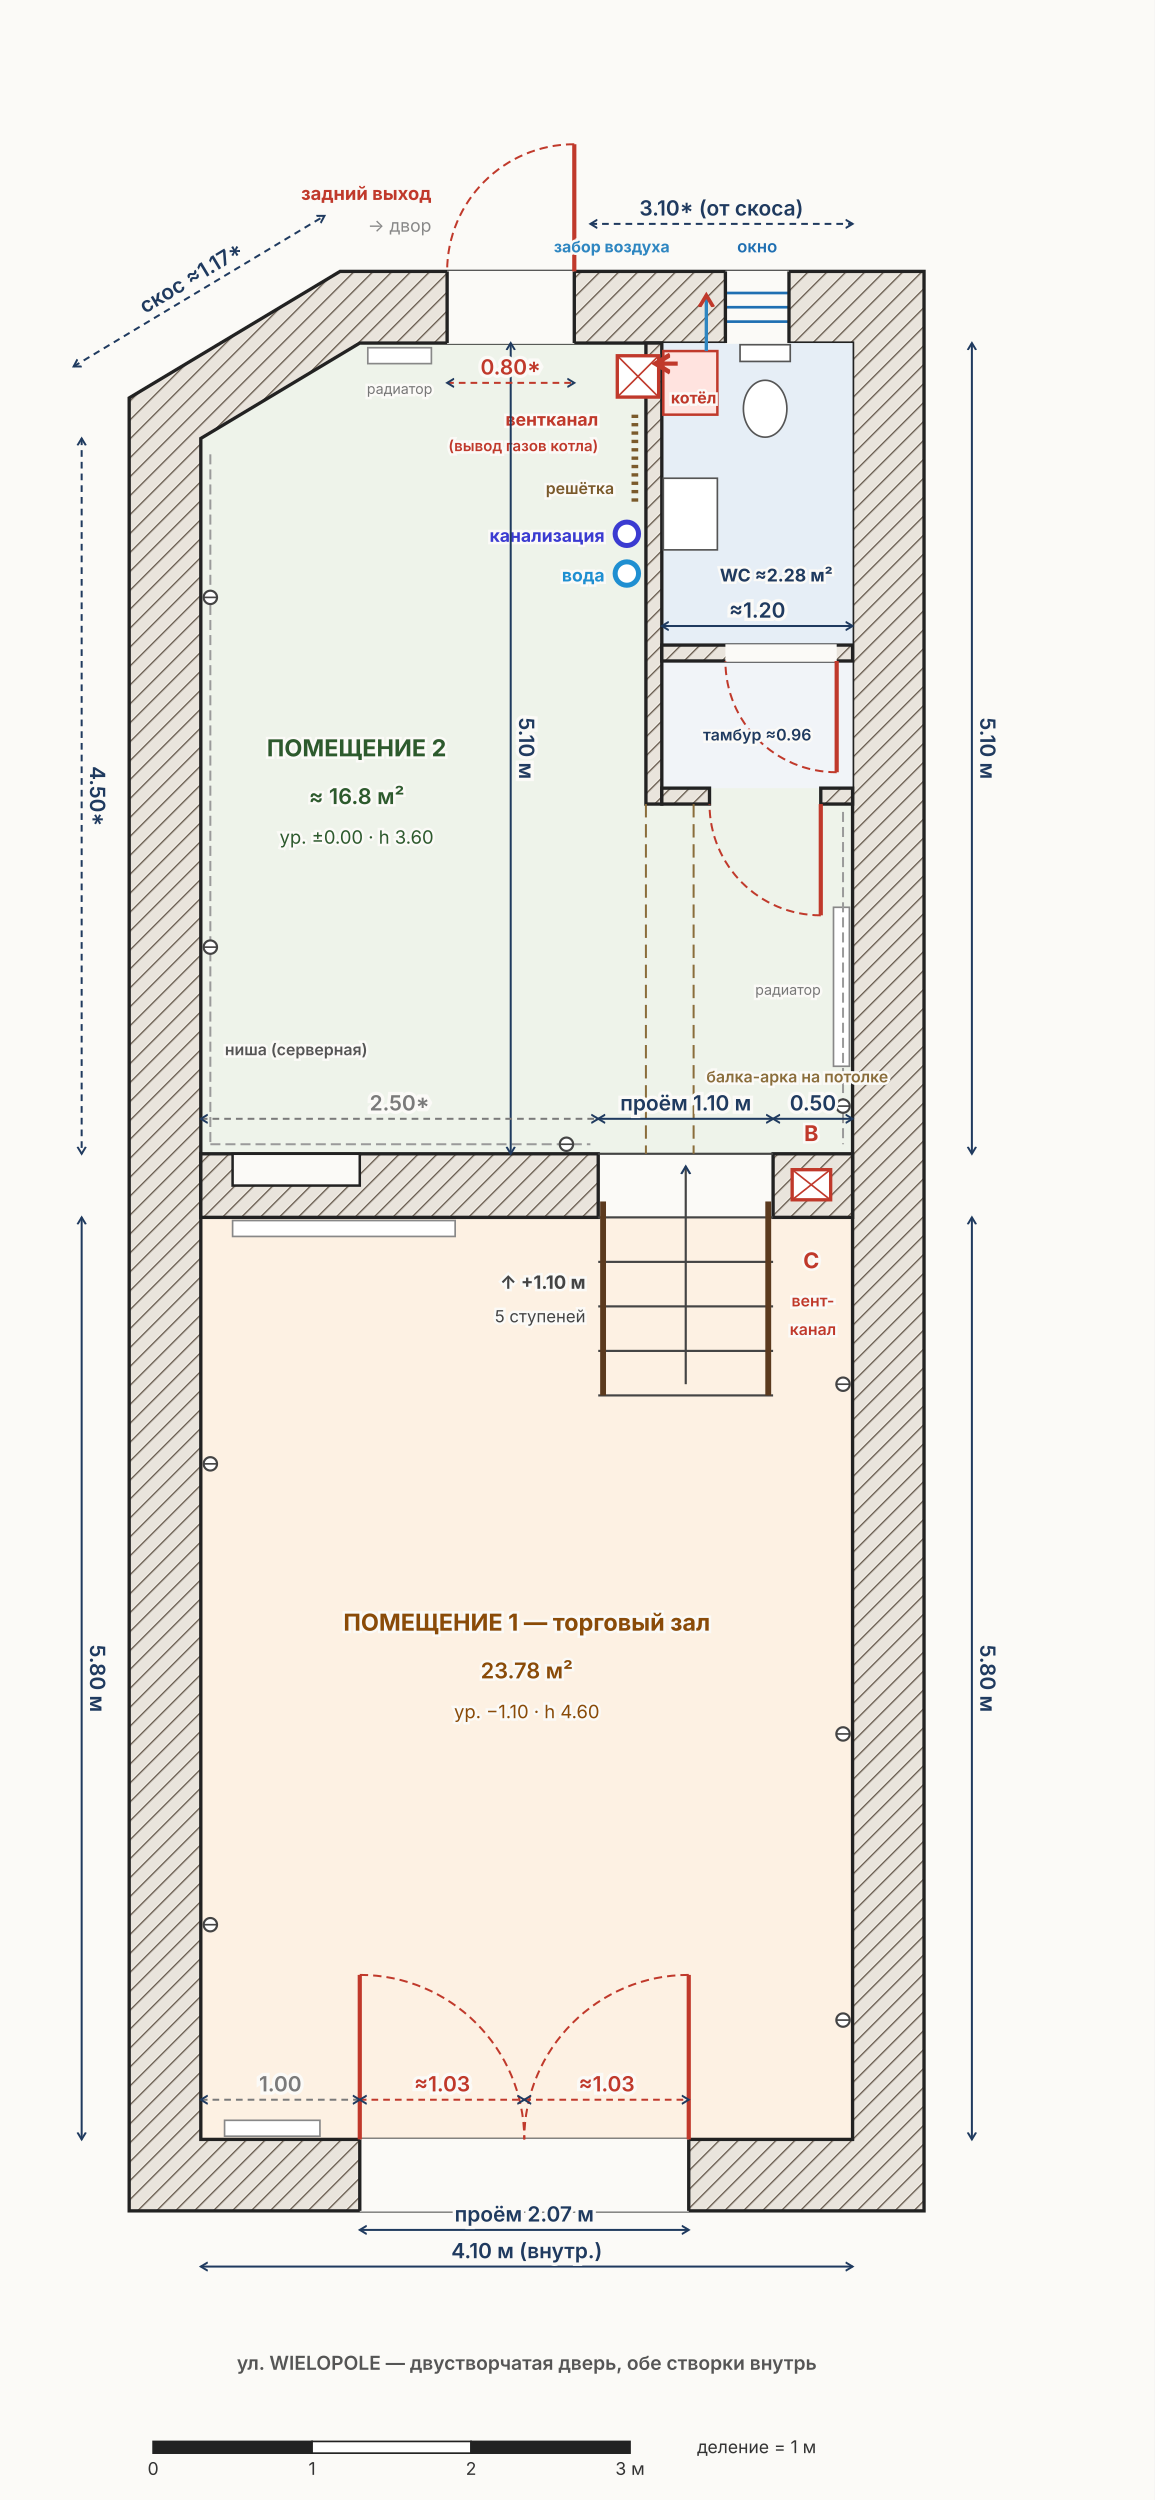
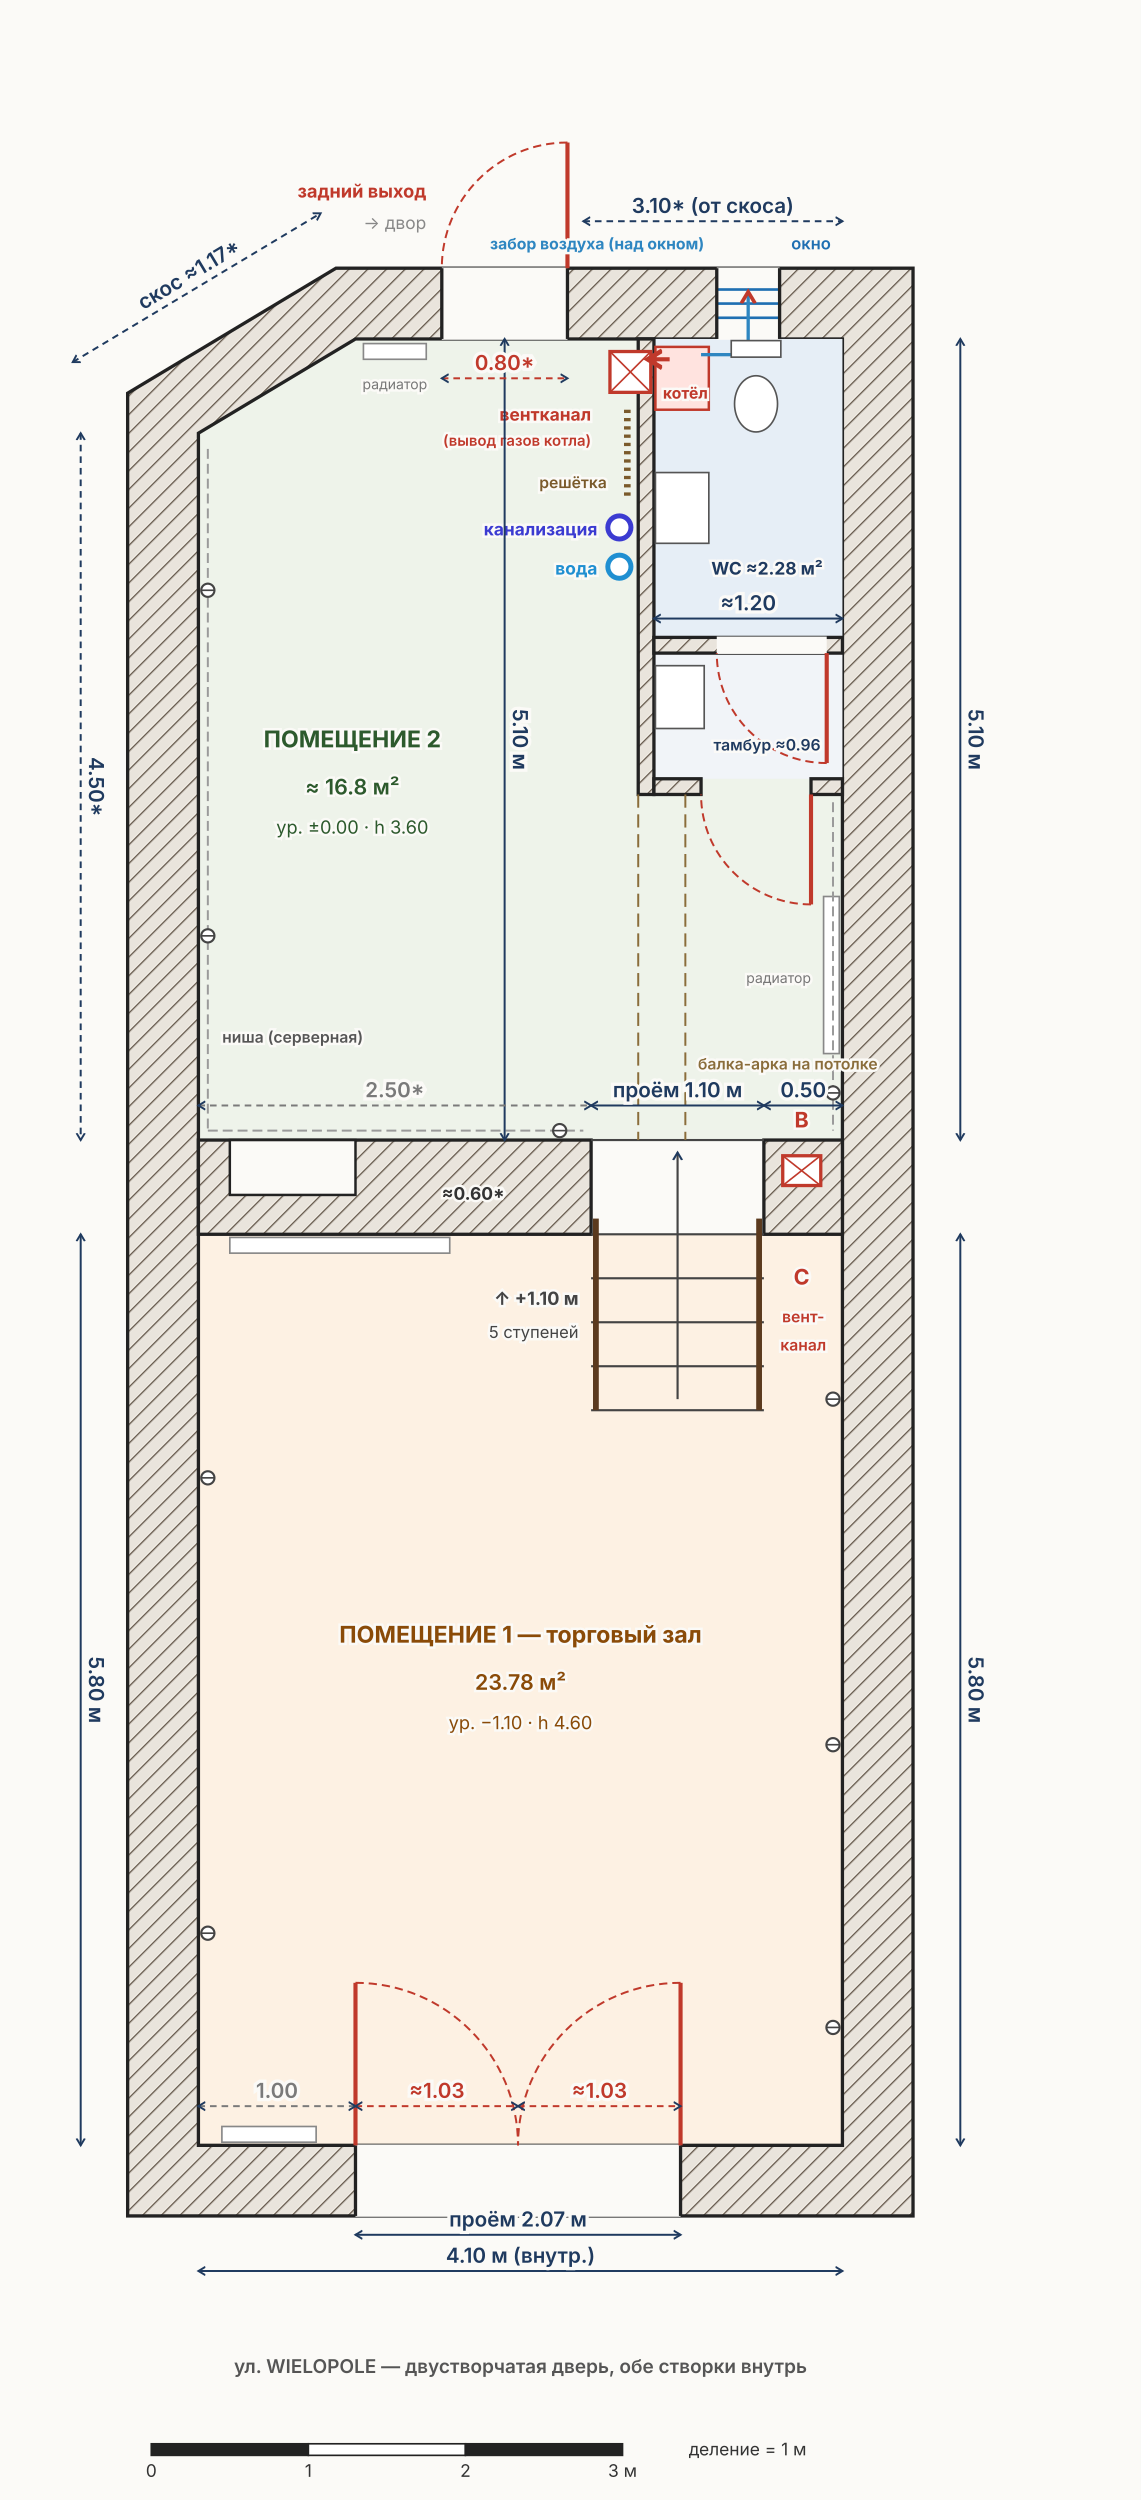
- <svg xmlns="http://www.w3.org/2000/svg" viewBox="0 0 690 1494" font-family="Inter,Arial,sans-serif">
+ <svg xmlns="http://www.w3.org/2000/svg" viewBox="0 0 690 1512" font-family="Inter,Arial,sans-serif">
  <defs>
    <pattern id="h" width="8" height="8" patternUnits="userSpaceOnUse" patternTransform="rotate(45)">
      <rect width="8" height="8" fill="#e9e4dc" />
      <line x1="0" y1="0" x2="0" y2="8" stroke="#6b5f52" stroke-width="1.6" />
    </pattern>
    <marker id="a" viewBox="0 0 10 10" refX="5" refY="5" markerWidth="7" markerHeight="7" orient="auto-start-reverse">
      <path d="M0,2 L5,5 L0,8" fill="none" stroke="#1f3a5f" stroke-width="1.4" />
    </marker>
    <marker id="ar" viewBox="0 0 10 10" refX="5" refY="5" markerWidth="7" markerHeight="7" orient="auto-start-reverse">
      <path d="M0,2 L5,5 L0,8" fill="none" stroke="#c0392b" stroke-width="1.6" />
    </marker>
  </defs>
  <rect width="100%" height="100%" fill="#fbfaf7" />
  <path d="M120.0,262.0 L215.0,205.0 L509.5,205.0 L509.5,689.5 L120.0,689.5 Z" fill="#eef3ea" />
-   <rect x="120.0" y="727.5" width="389.5" height="551.0" fill="#fdf1e3" stroke="none" stroke-width="1" />
-   <path d="M77.2,237.8 L203.2,162.2 L552.2,162.2 L552.2,1321.2 L77.2,1321.2 Z M120.0,262.0 L215.0,205.0 L509.5,205.0 L509.5,1278.5 L120.0,1278.5 Z" fill="url(#h)" fill-rule="evenodd" stroke="#222" stroke-width="2" />
-   <rect x="120.0" y="689.5" width="237.5" height="38.0" fill="url(#h)" stroke="#222" stroke-width="2" />
-   <rect x="462.0" y="689.5" width="47.5" height="38.0" fill="url(#h)" stroke="#222" stroke-width="2" />
+   <rect x="120.0" y="746.5" width="389.5" height="551.0" fill="#fdf1e3" stroke="none" stroke-width="1" />
+   <path d="M77.2,237.8 L203.2,162.2 L552.2,162.2 L552.2,1340.2 L77.2,1340.2 Z M120.0,262.0 L215.0,205.0 L509.5,205.0 L509.5,1297.5 L120.0,1297.5 Z" fill="url(#h)" fill-rule="evenodd" stroke="#222" stroke-width="2" />
+   <rect x="120.0" y="689.5" width="237.5" height="57.0" fill="url(#h)" stroke="#222" stroke-width="2" />
+   <rect x="462.0" y="689.5" width="47.5" height="57.0" fill="url(#h)" stroke="#222" stroke-width="2" />
  <rect x="395.5" y="205.0" width="114.0" height="180.5" fill="#e6eef6" stroke="none" stroke-width="1" />
  <rect x="395.5" y="395.0" width="114.0" height="76.0" fill="#f1f4f8" stroke="none" stroke-width="1" />
  <rect x="386.0" y="205.0" width="9.5" height="275.5" fill="url(#h)" stroke="#222" stroke-width="2" />
  <rect x="395.5" y="385.5" width="114.0" height="9.5" fill="url(#h)" stroke="#222" stroke-width="2" />
  <rect x="395.5" y="471.0" width="28.5" height="9.5" fill="url(#h)" stroke="#222" stroke-width="2" />
  <rect x="490.5" y="471.0" width="19.0" height="9.5" fill="url(#h)" stroke="#222" stroke-width="2" />
  <rect x="433.5" y="385.0" width="66.5" height="10.5" fill="#fbfaf7" stroke="none" stroke-width="1" />
  <line x1="500.0" y1="395.0" x2="500.0" y2="461.5" stroke="#c0392b" stroke-width="2.5" />
  <path d="M500.0,461.5 A66.5,66.5 0 0 1 433.5,395.0" fill="none" stroke="#c0392b" stroke-width="1.2" stroke-dasharray="5 3" />
  <line x1="490.5" y1="480.5" x2="490.5" y2="547.0" stroke="#c0392b" stroke-width="2.5" />
  <path d="M490.5,547.0 A66.5,66.5 0 0 1 424.0,480.5" fill="none" stroke="#c0392b" stroke-width="1.2" stroke-dasharray="5 3" />
  <rect x="433.5" y="161.8" width="38.0" height="43.7" fill="#fbfaf7" stroke="none" stroke-width="1" />
  <line x1="433.5" y1="192.2" x2="471.5" y2="192.2" stroke="#1f6fb2" stroke-width="1.6" />
  <line x1="433.5" y1="183.6" x2="471.5" y2="183.6" stroke="#1f6fb2" stroke-width="1.6" />
  <line x1="433.5" y1="175.1" x2="471.5" y2="175.1" stroke="#1f6fb2" stroke-width="1.6" />
  <line x1="433.5" y1="162.2" x2="433.5" y2="205.0" stroke="#222" stroke-width="2" />
  <line x1="471.5" y1="162.2" x2="471.5" y2="205.0" stroke="#222" stroke-width="2" />
-   <text x="452.5" y="150.8" font-size="10" fill="#1f6fb2" font-weight="600" text-anchor="middle" paint-order="stroke" stroke="#fbfaf7" stroke-width="3">окно</text>
+   <text x="490.5" y="150.8" font-size="10" fill="#1f6fb2" font-weight="600" text-anchor="middle" paint-order="stroke" stroke="#fbfaf7" stroke-width="3">окно</text>
  <rect x="267.2" y="161.8" width="76.0" height="43.7" fill="#fbfaf7" stroke="none" stroke-width="1" />
  <line x1="267.2" y1="162.2" x2="267.2" y2="205.0" stroke="#222" stroke-width="2" />
  <line x1="343.2" y1="162.2" x2="343.2" y2="205.0" stroke="#222" stroke-width="2" />
  <line x1="343.2" y1="162.2" x2="343.2" y2="86.2" stroke="#c0392b" stroke-width="2.5" />
  <path d="M343.2,86.2 A76.0,76.0 0 0 0 267.2,162.2" fill="none" stroke="#c0392b" stroke-width="1.2" stroke-dasharray="5 3" />
  <text x="257.8" y="138.5" font-size="10.5" fill="#888" font-weight="400" text-anchor="end" paint-order="stroke" stroke="#fbfaf7" stroke-width="3">→ двор</text>
  <line x1="379.4" y1="247.8" x2="379.4" y2="300.0" stroke="#7a5a2b" stroke-width="4" stroke-dasharray="2 3" />
  <text x="367.0" y="295.2" font-size="9.5" fill="#7a5a2b" font-weight="600" text-anchor="end" paint-order="stroke" stroke="#fbfaf7" stroke-width="3">решётка</text>
  <rect x="219.8" y="207.8" width="38.0" height="9.5" fill="#fff" stroke="#888" stroke-width="1" />
  <text x="238.8" y="235.4" font-size="8.5" fill="#777" font-weight="400" text-anchor="middle" paint-order="stroke" stroke="#fbfaf7" stroke-width="3">радиатор</text>
  <rect x="498.1" y="542.2" width="9.5" height="95.0" fill="#fff" stroke="#888" stroke-width="1" />
  <text x="490.5" y="594.5" font-size="8.5" fill="#777" font-weight="400" text-anchor="end" paint-order="stroke" stroke="#fbfaf7" stroke-width="3">радиатор</text>
-   <rect x="139.0" y="729.4" width="133.0" height="9.5" fill="#fff" stroke="#888" stroke-width="1" />
-   <rect x="134.2" y="1267.1" width="57.0" height="9.5" fill="#fff" stroke="#888" stroke-width="1" />
+   <rect x="139.0" y="748.4" width="133.0" height="9.5" fill="#fff" stroke="#888" stroke-width="1" />
+   <rect x="134.2" y="1286.1" width="57.0" height="9.5" fill="#fff" stroke="#888" stroke-width="1" />
  <line x1="125.7" y1="271.5" x2="125.7" y2="683.8" stroke="#9a9a9a" stroke-width="1.2" stroke-dasharray="6 3" />
  <line x1="503.8" y1="485.2" x2="503.8" y2="683.8" stroke="#9a9a9a" stroke-width="1.2" stroke-dasharray="6 3" />
  <line x1="125.7" y1="683.8" x2="352.8" y2="683.8" stroke="#9a9a9a" stroke-width="1.2" stroke-dasharray="6 3" />
-   <rect x="215.0" y="1278.0" width="196.6" height="43.7" fill="#fbfaf7" stroke="none" stroke-width="1" />
-   <line x1="215.0" y1="1278.5" x2="215.0" y2="1321.2" stroke="#222" stroke-width="2" />
-   <line x1="411.6" y1="1278.5" x2="411.6" y2="1321.2" stroke="#222" stroke-width="2" />
-   <line x1="215.0" y1="1278.5" x2="215.0" y2="1180.2" stroke="#c0392b" stroke-width="2.5" />
-   <path d="M215.0,1180.2 A98.3,98.3 0 0 1 313.3,1278.5" fill="none" stroke="#c0392b" stroke-width="1.2" stroke-dasharray="5 3" />
-   <line x1="411.6" y1="1278.5" x2="411.6" y2="1180.2" stroke="#c0392b" stroke-width="2.5" />
-   <path d="M411.6,1180.2 A98.3,98.3 0 0 0 313.3,1278.5" fill="none" stroke="#c0392b" stroke-width="1.2" stroke-dasharray="5 3" />
-   <line x1="357.5" y1="727.5" x2="462.0" y2="727.5" stroke="#444" stroke-width="1.3" />
-   <line x1="357.5" y1="754.1" x2="462.0" y2="754.1" stroke="#444" stroke-width="1.3" />
-   <line x1="357.5" y1="780.7" x2="462.0" y2="780.7" stroke="#444" stroke-width="1.3" />
-   <line x1="357.5" y1="807.3" x2="462.0" y2="807.3" stroke="#444" stroke-width="1.3" />
-   <line x1="357.5" y1="833.9" x2="462.0" y2="833.9" stroke="#444" stroke-width="1.3" />
+   <rect x="215.0" y="1297.0" width="196.6" height="43.7" fill="#fbfaf7" stroke="none" stroke-width="1" />
+   <line x1="215.0" y1="1297.5" x2="215.0" y2="1340.2" stroke="#222" stroke-width="2" />
+   <line x1="411.6" y1="1297.5" x2="411.6" y2="1340.2" stroke="#222" stroke-width="2" />
+   <line x1="215.0" y1="1297.5" x2="215.0" y2="1199.2" stroke="#c0392b" stroke-width="2.5" />
+   <path d="M215.0,1199.2 A98.3,98.3 0 0 1 313.3,1297.5" fill="none" stroke="#c0392b" stroke-width="1.2" stroke-dasharray="5 3" />
+   <line x1="411.6" y1="1297.5" x2="411.6" y2="1199.2" stroke="#c0392b" stroke-width="2.5" />
+   <path d="M411.6,1199.2 A98.3,98.3 0 0 0 313.3,1297.5" fill="none" stroke="#c0392b" stroke-width="1.2" stroke-dasharray="5 3" />
+   <line x1="357.5" y1="746.5" x2="462.0" y2="746.5" stroke="#444" stroke-width="1.3" />
+   <line x1="357.5" y1="773.1" x2="462.0" y2="773.1" stroke="#444" stroke-width="1.3" />
+   <line x1="357.5" y1="799.7" x2="462.0" y2="799.7" stroke="#444" stroke-width="1.3" />
+   <line x1="357.5" y1="826.3" x2="462.0" y2="826.3" stroke="#444" stroke-width="1.3" />
+   <line x1="357.5" y1="852.9" x2="462.0" y2="852.9" stroke="#444" stroke-width="1.3" />
  <line x1="357.5" y1="689.5" x2="462.0" y2="689.5" stroke="#444" stroke-width="1.3" />
-   <line x1="360.4" y1="718.0" x2="360.4" y2="833.9" stroke="#5b3a1e" stroke-width="3.5" />
-   <line x1="459.1" y1="718.0" x2="459.1" y2="833.9" stroke="#5b3a1e" stroke-width="3.5" />
-   <line x1="409.8" y1="827.2" x2="409.8" y2="697.1" stroke="#444" stroke-width="1.3" marker-end="url(#a)" />
-   <text x="349.9" y="770.2" font-size="11" fill="#444" font-weight="700" text-anchor="end" paint-order="stroke" stroke="#fbfaf7" stroke-width="3">↑ +1.10 м</text>
-   <text x="349.9" y="790.2" font-size="10" fill="#444" font-weight="400" text-anchor="end" paint-order="stroke" stroke="#fbfaf7" stroke-width="3">5 ступеней</text>
-   <rect x="139.0" y="689.5" width="76.0" height="19.0" fill="#fbfaf7" stroke="#222" stroke-width="1.5" />
+   <line x1="360.4" y1="737.0" x2="360.4" y2="852.9" stroke="#5b3a1e" stroke-width="3.5" />
+   <line x1="459.1" y1="737.0" x2="459.1" y2="852.9" stroke="#5b3a1e" stroke-width="3.5" />
+   <line x1="409.8" y1="846.2" x2="409.8" y2="697.1" stroke="#444" stroke-width="1.3" marker-end="url(#a)" />
+   <text x="349.9" y="789.2" font-size="11" fill="#444" font-weight="700" text-anchor="end" paint-order="stroke" stroke="#fbfaf7" stroke-width="3">↑ +1.10 м</text>
+   <text x="349.9" y="809.2" font-size="10" fill="#444" font-weight="400" text-anchor="end" paint-order="stroke" stroke="#fbfaf7" stroke-width="3">5 ступеней</text>
+   <text x="286.2" y="725.6" font-size="10.5" fill="#333" font-weight="700" text-anchor="middle" paint-order="stroke" stroke="#fbfaf7" stroke-width="3">≈0.60*</text>
+   <rect x="139.0" y="689.5" width="76.0" height="33.2" fill="#fbfaf7" stroke="#222" stroke-width="1.5" />
  <text x="177.0" y="630.6" font-size="9.5" fill="#555" font-weight="600" text-anchor="middle" paint-order="stroke" stroke="#fbfaf7" stroke-width="3">ниша (серверная)</text>
  <line x1="386.0" y1="480.5" x2="386.0" y2="689.5" stroke="#8a6d3b" stroke-width="1.2" stroke-dasharray="8 4" />
  <line x1="414.5" y1="480.5" x2="414.5" y2="689.5" stroke="#8a6d3b" stroke-width="1.2" stroke-dasharray="8 4" />
  <text x="422.1" y="646.8" font-size="9.5" fill="#8a6d3b" font-weight="600" text-anchor="start" paint-order="stroke" stroke="#fbfaf7" stroke-width="3">балка-арка на потолке</text>
  <rect x="396.4" y="209.8" width="32.3" height="38.0" fill="#ffe3df" stroke="#c0392b" stroke-width="1.5" />
  <text x="414.5" y="241.1" font-size="9.5" fill="#c0392b" font-weight="700" text-anchor="middle" paint-order="stroke" stroke="#fbfaf7" stroke-width="3">котёл</text>
-   <line x1="422.1" y1="209.8" x2="422.1" y2="176.5" stroke="#2e86c1" stroke-width="2" marker-end="url(#ar)" />
+   <path d="M424.0,214.5 L452.5,214.5 L452.5,176.5" fill="none" stroke="#2e86c1" stroke-width="2" marker-end="url(#ar)" />
  <text x="425.9" y="150.8" font-size="1" fill="#222" font-weight="400" text-anchor="middle" paint-order="stroke" stroke="#fbfaf7" stroke-width="3" />
  <ellipse cx="457.25" cy="244.25" rx="13" ry="17" fill="#fff" stroke="#555" />
  <rect x="442.25" y="206.0" width="30" height="10" fill="#fff" stroke="#555" />
  <rect x="396.4" y="285.8" width="32.3" height="42.8" fill="#fff" stroke="#555" stroke-width="1" />
+   <rect x="396.4" y="402.6" width="29.5" height="38.0" fill="#fff" stroke="#555" stroke-width="1" />
  <rect x="368.9" y="212.6" width="24.7" height="24.7" fill="#fff" stroke="#c0392b" stroke-width="2" />
  <line x1="368.9" y1="212.6" x2="393.6" y2="237.3" stroke="#c0392b" />
  <line x1="393.6" y1="212.6" x2="368.9" y2="237.3" stroke="#c0392b" />
  <line x1="405.0" y1="217.3" x2="391.7" y2="217.3" stroke="#c0392b" stroke-width="2.5" marker-end="url(#ar)" />
  <text x="357.5" y="254.4" font-size="10.5" fill="#c0392b" font-weight="700" text-anchor="end" paint-order="stroke" stroke="#fbfaf7" stroke-width="3">вентканал</text>
  <text x="357.5" y="269.6" font-size="9" fill="#c0392b" font-weight="600" text-anchor="end" paint-order="stroke" stroke="#fbfaf7" stroke-width="3">(вывод газов котла)</text>
-   <text x="400.2" y="150.8" font-size="9.5" fill="#2e86c1" font-weight="700" text-anchor="end" paint-order="stroke" stroke="#fbfaf7" stroke-width="3">забор воздуха</text>
+   <text x="425.9" y="150.8" font-size="9.5" fill="#2e86c1" font-weight="700" text-anchor="end" paint-order="stroke" stroke="#fbfaf7" stroke-width="3">забор воздуха (над окном)</text>
  <circle cx="374.6" cy="319.0" r="7" fill="#fff" stroke="#3b3bd1" stroke-width="3" />
  <text x="361.3" y="323.8" font-size="10.5" fill="#3b3bd1" font-weight="700" text-anchor="end" paint-order="stroke" stroke="#fbfaf7" stroke-width="3">канализация</text>
  <circle cx="374.6" cy="342.75" r="7" fill="#fff" stroke="#1f8fd1" stroke-width="3" />
  <text x="361.3" y="347.5" font-size="10.5" fill="#1f8fd1" font-weight="700" text-anchor="end" paint-order="stroke" stroke="#fbfaf7" stroke-width="3">вода</text>
  <circle cx="338.5" cy="683.8" r="4" fill="#fff" stroke="#444" stroke-width="1.3" />
  <line x1="334.5" y1="683.8" x2="342.5" y2="683.8" stroke="#444" />
  <circle cx="125.7" cy="357.0" r="4" fill="#fff" stroke="#444" stroke-width="1.3" />
  <line x1="121.7" y1="357.0" x2="129.7" y2="357.0" stroke="#444" />
  <circle cx="125.7" cy="566.0" r="4" fill="#fff" stroke="#444" stroke-width="1.3" />
  <line x1="121.7" y1="566.0" x2="129.7" y2="566.0" stroke="#444" />
  <circle cx="503.8" cy="661.0" r="4" fill="#fff" stroke="#444" stroke-width="1.3" />
  <line x1="499.8" y1="661.0" x2="507.8" y2="661.0" stroke="#444" />
-   <circle cx="503.8" cy="827.2" r="4" fill="#fff" stroke="#444" stroke-width="1.3" />
-   <line x1="499.8" y1="827.2" x2="507.8" y2="827.2" stroke="#444" />
-   <circle cx="503.8" cy="1036.2" r="4" fill="#fff" stroke="#444" stroke-width="1.3" />
-   <line x1="499.8" y1="1036.2" x2="507.8" y2="1036.2" stroke="#444" />
-   <circle cx="503.8" cy="1207.2" r="4" fill="#fff" stroke="#444" stroke-width="1.3" />
-   <line x1="499.8" y1="1207.2" x2="507.8" y2="1207.2" stroke="#444" />
-   <circle cx="125.7" cy="874.8" r="4" fill="#fff" stroke="#444" stroke-width="1.3" />
-   <line x1="121.7" y1="874.8" x2="129.7" y2="874.8" stroke="#444" />
-   <circle cx="125.7" cy="1150.2" r="4" fill="#fff" stroke="#444" stroke-width="1.3" />
-   <line x1="121.7" y1="1150.2" x2="129.7" y2="1150.2" stroke="#444" />
+   <circle cx="503.8" cy="846.2" r="4" fill="#fff" stroke="#444" stroke-width="1.3" />
+   <line x1="499.8" y1="846.2" x2="507.8" y2="846.2" stroke="#444" />
+   <circle cx="503.8" cy="1055.2" r="4" fill="#fff" stroke="#444" stroke-width="1.3" />
+   <line x1="499.8" y1="1055.2" x2="507.8" y2="1055.2" stroke="#444" />
+   <circle cx="503.8" cy="1226.2" r="4" fill="#fff" stroke="#444" stroke-width="1.3" />
+   <line x1="499.8" y1="1226.2" x2="507.8" y2="1226.2" stroke="#444" />
+   <circle cx="125.7" cy="893.8" r="4" fill="#fff" stroke="#444" stroke-width="1.3" />
+   <line x1="121.7" y1="893.8" x2="129.7" y2="893.8" stroke="#444" />
+   <circle cx="125.7" cy="1169.2" r="4" fill="#fff" stroke="#444" stroke-width="1.3" />
+   <line x1="121.7" y1="1169.2" x2="129.7" y2="1169.2" stroke="#444" />
  <rect x="473.4" y="699.0" width="23" height="18" fill="#fff" stroke="#c0392b" stroke-width="2" />
  <line x1="473.4" y1="699.0" x2="496.2" y2="717.0" stroke="#c0392b" />
  <line x1="496.2" y1="699.0" x2="473.4" y2="717.0" stroke="#c0392b" />
  <text x="484.8" y="681.9" font-size="13" fill="#c0392b" font-weight="700" text-anchor="middle" paint-order="stroke" stroke="#fbfaf7" stroke-width="3">В</text>
-   <text x="484.8" y="757.9" font-size="13" fill="#c0392b" font-weight="700" text-anchor="middle" paint-order="stroke" stroke="#fbfaf7" stroke-width="3">С</text>
-   <text x="485.8" y="780.7" font-size="9.5" fill="#c0392b" font-weight="600" text-anchor="middle" paint-order="stroke" stroke="#fbfaf7" stroke-width="3">вент-</text>
-   <text x="485.8" y="797.8" font-size="9.5" fill="#c0392b" font-weight="600" text-anchor="middle" paint-order="stroke" stroke="#fbfaf7" stroke-width="3">канал</text>
+   <text x="484.8" y="776.9" font-size="13" fill="#c0392b" font-weight="700" text-anchor="middle" paint-order="stroke" stroke="#fbfaf7" stroke-width="3">С</text>
+   <text x="485.8" y="799.7" font-size="9.5" fill="#c0392b" font-weight="600" text-anchor="middle" paint-order="stroke" stroke="#fbfaf7" stroke-width="3">вент-</text>
+   <text x="485.8" y="816.8" font-size="9.5" fill="#c0392b" font-weight="600" text-anchor="middle" paint-order="stroke" stroke="#fbfaf7" stroke-width="3">канал</text>
  <text x="213.1" y="452.0" font-size="14" fill="#2d5a2d" font-weight="700" text-anchor="middle" paint-order="stroke" stroke="#fbfaf7" stroke-width="3">ПОМЕЩЕНИЕ 2</text>
  <text x="213.1" y="480.5" font-size="13" fill="#2d5a2d" font-weight="600" text-anchor="middle" paint-order="stroke" stroke="#fbfaf7" stroke-width="3">≈ 16.8 м²</text>
  <text x="213.1" y="504.2" font-size="11" fill="#2d5a2d" font-weight="400" text-anchor="middle" paint-order="stroke" stroke="#fbfaf7" stroke-width="3">ур. ±0.00 · h 3.60</text>
  <text x="463.9" y="347.5" font-size="10.5" fill="#1f3a5f" font-weight="700" text-anchor="middle" paint-order="stroke" stroke="#fbfaf7" stroke-width="3">WC ≈2.28 м²</text>
-   <text x="452.5" y="442.5" font-size="9.5" fill="#1f3a5f" font-weight="600" text-anchor="middle" paint-order="stroke" stroke="#fbfaf7" stroke-width="3">тамбур ≈0.96</text>
-   <text x="314.8" y="974.5" font-size="14" fill="#8a4b08" font-weight="700" text-anchor="middle" paint-order="stroke" stroke="#fbfaf7" stroke-width="3">ПОМЕЩЕНИЕ 1 — торговый зал</text>
-   <text x="314.8" y="1003.0" font-size="13" fill="#8a4b08" font-weight="600" text-anchor="middle" paint-order="stroke" stroke="#fbfaf7" stroke-width="3">23.78 м²</text>
-   <text x="314.8" y="1026.8" font-size="11" fill="#8a4b08" font-weight="400" text-anchor="middle" paint-order="stroke" stroke="#fbfaf7" stroke-width="3">ур. −1.10 · h 4.60</text>
-   <line x1="120.0" y1="1354.5" x2="509.5" y2="1354.5" stroke="#1f3a5f" stroke-width="1.2" marker-start="url(#a)" marker-end="url(#a)" />
-   <text x="314.8" y="1349.5" font-size="12.5" font-weight="600" fill="#1f3a5f" text-anchor="middle" transform="rotate(0.0 314.8 1354.5)" paint-order="stroke" stroke="#fbfaf7" stroke-width="4">4.10 м (внутр.)</text>
-   <line x1="215.0" y1="1332.6" x2="411.6" y2="1332.6" stroke="#1f3a5f" stroke-width="1.2" marker-start="url(#a)" marker-end="url(#a)" />
-   <text x="313.3" y="1327.6" font-size="12.5" font-weight="600" fill="#1f3a5f" text-anchor="middle" transform="rotate(0.0 313.3 1332.6)" paint-order="stroke" stroke="#fbfaf7" stroke-width="4">проём 2.07 м</text>
-   <line x1="215.0" y1="1254.8" x2="313.3" y2="1254.8" stroke="#c0392b" stroke-width="1.2" marker-start="url(#a)" marker-end="url(#a)" stroke-dasharray="4 3" />
-   <text x="264.2" y="1249.8" font-size="12.5" font-weight="600" fill="#c0392b" text-anchor="middle" transform="rotate(0.0 264.2 1254.8)" paint-order="stroke" stroke="#fbfaf7" stroke-width="4">≈1.03</text>
-   <line x1="313.3" y1="1254.8" x2="411.6" y2="1254.8" stroke="#c0392b" stroke-width="1.2" marker-start="url(#a)" marker-end="url(#a)" stroke-dasharray="4 3" />
-   <text x="362.5" y="1249.8" font-size="12.5" font-weight="600" fill="#c0392b" text-anchor="middle" transform="rotate(0.0 362.5 1254.8)" paint-order="stroke" stroke="#fbfaf7" stroke-width="4">≈1.03</text>
-   <line x1="120.0" y1="1254.8" x2="215.0" y2="1254.8" stroke="#7a7a7a" stroke-width="1.2" marker-start="url(#a)" marker-end="url(#a)" stroke-dasharray="4 3" />
-   <text x="167.5" y="1249.8" font-size="12.5" font-weight="600" fill="#7a7a7a" text-anchor="middle" transform="rotate(0.0 167.5 1254.8)" paint-order="stroke" stroke="#fbfaf7" stroke-width="4">1.00</text>
-   <line x1="580.8" y1="727.5" x2="580.8" y2="1278.5" stroke="#1f3a5f" stroke-width="1.2" marker-start="url(#a)" marker-end="url(#a)" />
-   <text x="580.8" y="998.0" font-size="12.5" font-weight="600" fill="#1f3a5f" text-anchor="middle" transform="rotate(90.0 580.8 1003.0)" paint-order="stroke" stroke="#fbfaf7" stroke-width="4">5.80 м</text>
-   <line x1="48.8" y1="727.5" x2="48.8" y2="1278.5" stroke="#1f3a5f" stroke-width="1.2" marker-start="url(#a)" marker-end="url(#a)" />
-   <text x="48.8" y="998.0" font-size="12.5" font-weight="600" fill="#1f3a5f" text-anchor="middle" transform="rotate(90.0 48.8 1003.0)" paint-order="stroke" stroke="#fbfaf7" stroke-width="4">5.80 м</text>
+   <text x="463.9" y="453.9" font-size="9.5" fill="#1f3a5f" font-weight="600" text-anchor="middle" paint-order="stroke" stroke="#fbfaf7" stroke-width="3">тамбур ≈0.96</text>
+   <text x="314.8" y="993.5" font-size="14" fill="#8a4b08" font-weight="700" text-anchor="middle" paint-order="stroke" stroke="#fbfaf7" stroke-width="3">ПОМЕЩЕНИЕ 1 — торговый зал</text>
+   <text x="314.8" y="1022.0" font-size="13" fill="#8a4b08" font-weight="600" text-anchor="middle" paint-order="stroke" stroke="#fbfaf7" stroke-width="3">23.78 м²</text>
+   <text x="314.8" y="1045.8" font-size="11" fill="#8a4b08" font-weight="400" text-anchor="middle" paint-order="stroke" stroke="#fbfaf7" stroke-width="3">ур. −1.10 · h 4.60</text>
+   <line x1="120.0" y1="1373.5" x2="509.5" y2="1373.5" stroke="#1f3a5f" stroke-width="1.2" marker-start="url(#a)" marker-end="url(#a)" />
+   <text x="314.8" y="1368.5" font-size="12.5" font-weight="600" fill="#1f3a5f" text-anchor="middle" transform="rotate(0.0 314.8 1373.5)" paint-order="stroke" stroke="#fbfaf7" stroke-width="4">4.10 м (внутр.)</text>
+   <line x1="215.0" y1="1351.6" x2="411.6" y2="1351.6" stroke="#1f3a5f" stroke-width="1.2" marker-start="url(#a)" marker-end="url(#a)" />
+   <text x="313.3" y="1346.6" font-size="12.5" font-weight="600" fill="#1f3a5f" text-anchor="middle" transform="rotate(0.0 313.3 1351.6)" paint-order="stroke" stroke="#fbfaf7" stroke-width="4">проём 2.07 м</text>
+   <line x1="215.0" y1="1273.8" x2="313.3" y2="1273.8" stroke="#c0392b" stroke-width="1.2" marker-start="url(#a)" marker-end="url(#a)" stroke-dasharray="4 3" />
+   <text x="264.2" y="1268.8" font-size="12.5" font-weight="600" fill="#c0392b" text-anchor="middle" transform="rotate(0.0 264.2 1273.8)" paint-order="stroke" stroke="#fbfaf7" stroke-width="4">≈1.03</text>
+   <line x1="313.3" y1="1273.8" x2="411.6" y2="1273.8" stroke="#c0392b" stroke-width="1.2" marker-start="url(#a)" marker-end="url(#a)" stroke-dasharray="4 3" />
+   <text x="362.5" y="1268.8" font-size="12.5" font-weight="600" fill="#c0392b" text-anchor="middle" transform="rotate(0.0 362.5 1273.8)" paint-order="stroke" stroke="#fbfaf7" stroke-width="4">≈1.03</text>
+   <line x1="120.0" y1="1273.8" x2="215.0" y2="1273.8" stroke="#7a7a7a" stroke-width="1.2" marker-start="url(#a)" marker-end="url(#a)" stroke-dasharray="4 3" />
+   <text x="167.5" y="1268.8" font-size="12.5" font-weight="600" fill="#7a7a7a" text-anchor="middle" transform="rotate(0.0 167.5 1273.8)" paint-order="stroke" stroke="#fbfaf7" stroke-width="4">1.00</text>
+   <line x1="580.8" y1="746.5" x2="580.8" y2="1297.5" stroke="#1f3a5f" stroke-width="1.2" marker-start="url(#a)" marker-end="url(#a)" />
+   <text x="580.8" y="1017.0" font-size="12.5" font-weight="600" fill="#1f3a5f" text-anchor="middle" transform="rotate(90.0 580.8 1022.0)" paint-order="stroke" stroke="#fbfaf7" stroke-width="4">5.80 м</text>
+   <line x1="48.8" y1="746.5" x2="48.8" y2="1297.5" stroke="#1f3a5f" stroke-width="1.2" marker-start="url(#a)" marker-end="url(#a)" />
+   <text x="48.8" y="1017.0" font-size="12.5" font-weight="600" fill="#1f3a5f" text-anchor="middle" transform="rotate(90.0 48.8 1022.0)" paint-order="stroke" stroke="#fbfaf7" stroke-width="4">5.80 м</text>
  <line x1="48.8" y1="262.0" x2="48.8" y2="689.5" stroke="#1f3a5f" stroke-width="1.2" marker-start="url(#a)" marker-end="url(#a)" stroke-dasharray="4 3" />
  <text x="48.8" y="470.8" font-size="12.5" font-weight="600" fill="#1f3a5f" text-anchor="middle" transform="rotate(90.0 48.8 475.8)" paint-order="stroke" stroke="#fbfaf7" stroke-width="4">4.50*</text>
  <line x1="580.8" y1="205.0" x2="580.8" y2="689.5" stroke="#1f3a5f" stroke-width="1.2" marker-start="url(#a)" marker-end="url(#a)" />
  <text x="580.8" y="442.2" font-size="12.5" font-weight="600" fill="#1f3a5f" text-anchor="middle" transform="rotate(90.0 580.8 447.2)" paint-order="stroke" stroke="#fbfaf7" stroke-width="4">5.10 м</text>
  <line x1="305.2" y1="205.0" x2="305.2" y2="689.5" stroke="#1f3a5f" stroke-width="1.2" marker-start="url(#a)" marker-end="url(#a)" />
  <text x="305.2" y="442.2" font-size="12.5" font-weight="600" fill="#1f3a5f" text-anchor="middle" transform="rotate(90.0 305.2 447.2)" paint-order="stroke" stroke="#fbfaf7" stroke-width="4">5.10 м</text>
  <line x1="120.0" y1="668.6" x2="357.5" y2="668.6" stroke="#7a7a7a" stroke-width="1.2" marker-start="url(#a)" marker-end="url(#a)" stroke-dasharray="4 3" />
  <text x="238.8" y="663.6" font-size="12.5" font-weight="600" fill="#7a7a7a" text-anchor="middle" transform="rotate(0.0 238.8 668.6)" paint-order="stroke" stroke="#fbfaf7" stroke-width="4">2.50*</text>
  <line x1="357.5" y1="668.6" x2="462.0" y2="668.6" stroke="#1f3a5f" stroke-width="1.2" marker-start="url(#a)" marker-end="url(#a)" />
  <text x="409.8" y="663.6" font-size="12.5" font-weight="600" fill="#1f3a5f" text-anchor="middle" transform="rotate(0.0 409.8 668.6)" paint-order="stroke" stroke="#fbfaf7" stroke-width="4">проём 1.10 м</text>
  <line x1="462.0" y1="668.6" x2="509.5" y2="668.6" stroke="#1f3a5f" stroke-width="1.2" marker-start="url(#a)" marker-end="url(#a)" />
  <text x="485.8" y="663.6" font-size="12.5" font-weight="600" fill="#1f3a5f" text-anchor="middle" transform="rotate(0.0 485.8 668.6)" paint-order="stroke" stroke="#fbfaf7" stroke-width="4">0.50</text>
  <line x1="395.5" y1="374.1" x2="509.5" y2="374.1" stroke="#1f3a5f" stroke-width="1.2" marker-start="url(#a)" marker-end="url(#a)" />
  <text x="452.5" y="369.1" font-size="12.5" font-weight="600" fill="#1f3a5f" text-anchor="middle" transform="rotate(0.0 452.5 374.1)" paint-order="stroke" stroke="#fbfaf7" stroke-width="4">≈1.20</text>
  <line x1="267.2" y1="228.8" x2="343.2" y2="228.8" stroke="#c0392b" stroke-width="1.2" marker-start="url(#a)" marker-end="url(#a)" stroke-dasharray="4 3" />
  <text x="305.2" y="223.8" font-size="12.5" font-weight="600" fill="#c0392b" text-anchor="middle" transform="rotate(0.0 305.2 228.8)" paint-order="stroke" stroke="#fbfaf7" stroke-width="4">0.80*</text>
  <text x="257.8" y="119.5" font-size="11" fill="#c0392b" font-weight="700" text-anchor="end" paint-order="stroke" stroke="#fbfaf7" stroke-width="3">задний выход</text>
  <line x1="352.8" y1="133.8" x2="509.5" y2="133.8" stroke="#1f3a5f" stroke-width="1.2" marker-start="url(#a)" marker-end="url(#a)" stroke-dasharray="4 3" />
  <text x="431.1" y="128.8" font-size="12.5" font-weight="600" fill="#1f3a5f" text-anchor="middle" transform="rotate(0.0 431.1 133.8)" paint-order="stroke" stroke="#fbfaf7" stroke-width="4">3.10* (от скоса)</text>
  <line x1="44.0" y1="219.0" x2="193.9" y2="129.0" stroke="#1f3a5f" stroke-width="1.2" marker-start="url(#a)" marker-end="url(#a)" stroke-dasharray="4 3" />
  <text x="119.0" y="169.0" font-size="12.5" font-weight="600" fill="#1f3a5f" text-anchor="middle" transform="rotate(-31.0 119.0 174.0)" paint-order="stroke" stroke="#fbfaf7" stroke-width="4">скос ≈1.17*</text>
-   <text x="314.8" y="1416.2" font-size="11.5" fill="#555" font-weight="600" text-anchor="middle" paint-order="stroke" stroke="#fbfaf7" stroke-width="3">ул. WIELOPOLE — двустворчатая дверь, обе створки внутрь</text>
+   <text x="314.8" y="1435.2" font-size="11.5" fill="#555" font-weight="600" text-anchor="middle" paint-order="stroke" stroke="#fbfaf7" stroke-width="3">ул. WIELOPOLE — двустворчатая дверь, обе створки внутрь</text>
  <g font-size="10.5" fill="#333">
-     <rect x="91.5" y="1459.0" width="95.0" height="7" fill="#222" stroke="#222" />
-     <text x="91.5" y="1479.0" text-anchor="middle">0</text>
-     <rect x="186.5" y="1459.0" width="95.0" height="7" fill="#fff" stroke="#222" />
-     <text x="186.5" y="1479.0" text-anchor="middle">1</text>
-     <rect x="281.5" y="1459.0" width="95.0" height="7" fill="#222" stroke="#222" />
-     <text x="281.5" y="1479.0" text-anchor="middle">2</text>
-     <text x="376.5" y="1479.0" text-anchor="middle">3 м</text>
-     <text x="416.5" y="1466.0">деление = 1 м</text>
+     <rect x="91.5" y="1478.0" width="95.0" height="7" fill="#222" stroke="#222" />
+     <text x="91.5" y="1498.0" text-anchor="middle">0</text>
+     <rect x="186.5" y="1478.0" width="95.0" height="7" fill="#fff" stroke="#222" />
+     <text x="186.5" y="1498.0" text-anchor="middle">1</text>
+     <rect x="281.5" y="1478.0" width="95.0" height="7" fill="#222" stroke="#222" />
+     <text x="281.5" y="1498.0" text-anchor="middle">2</text>
+     <text x="376.5" y="1498.0" text-anchor="middle">3 м</text>
+     <text x="416.5" y="1485.0">деление = 1 м</text>
  </g>
</svg>
